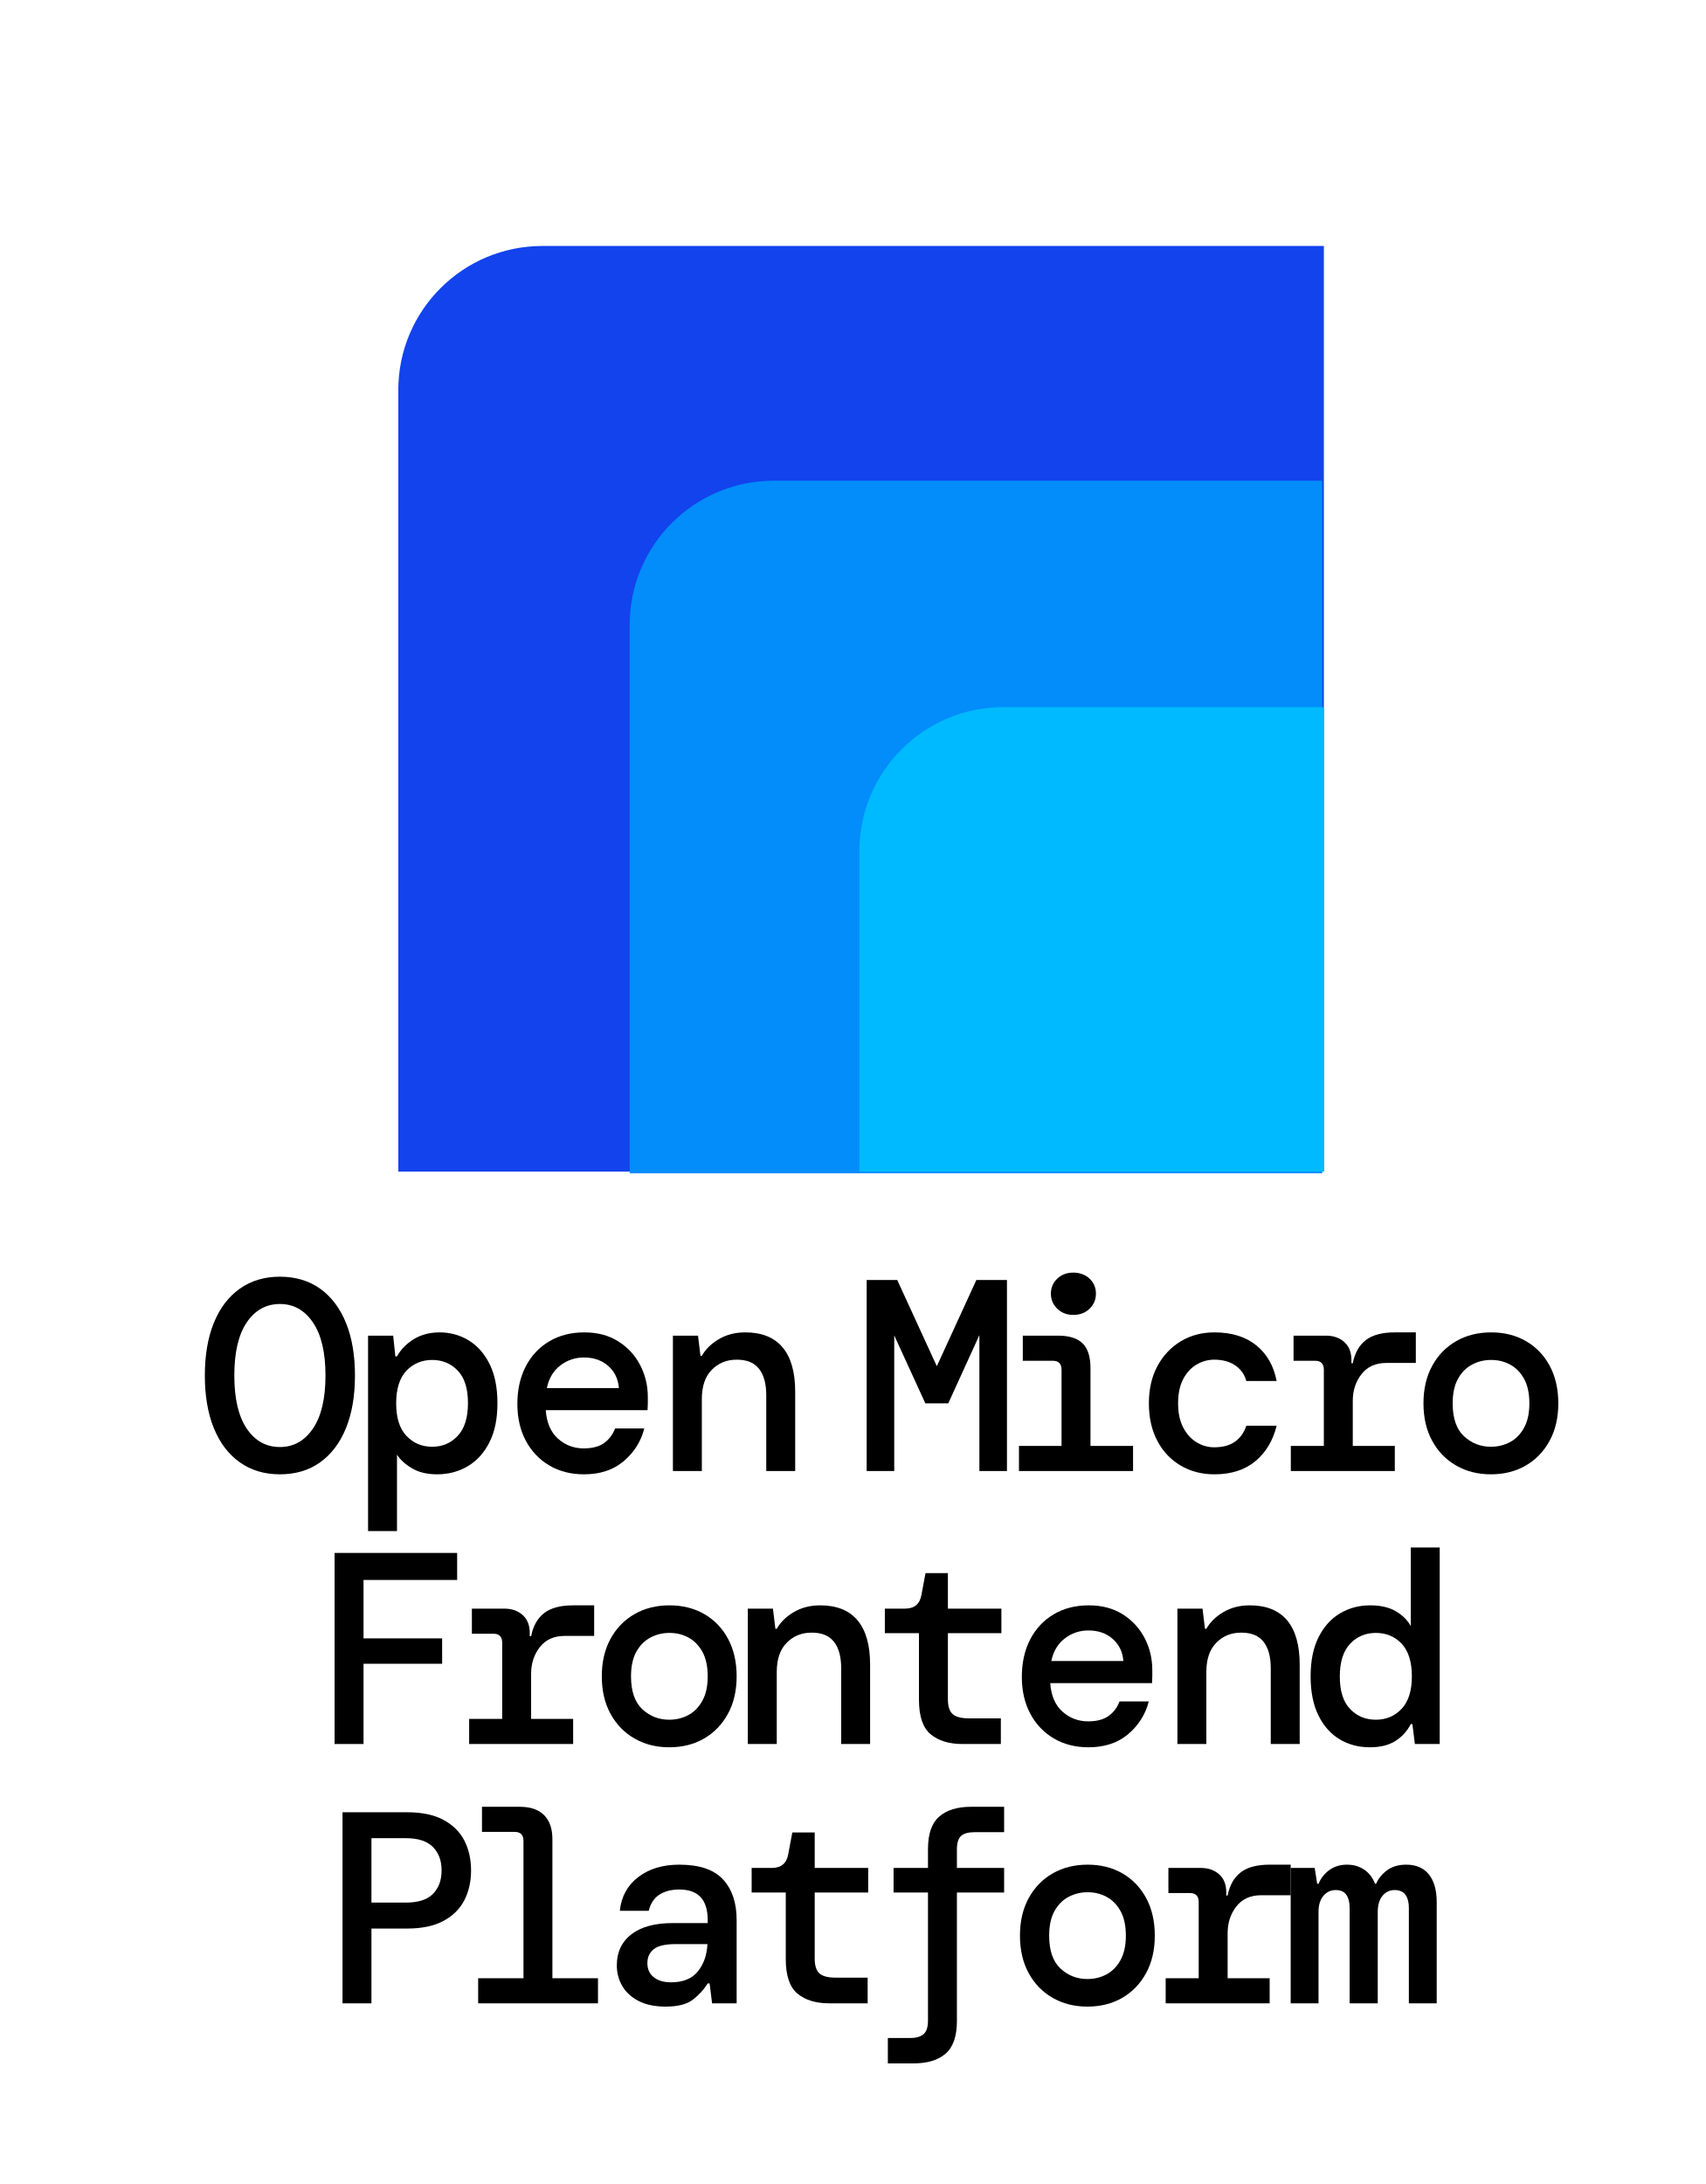
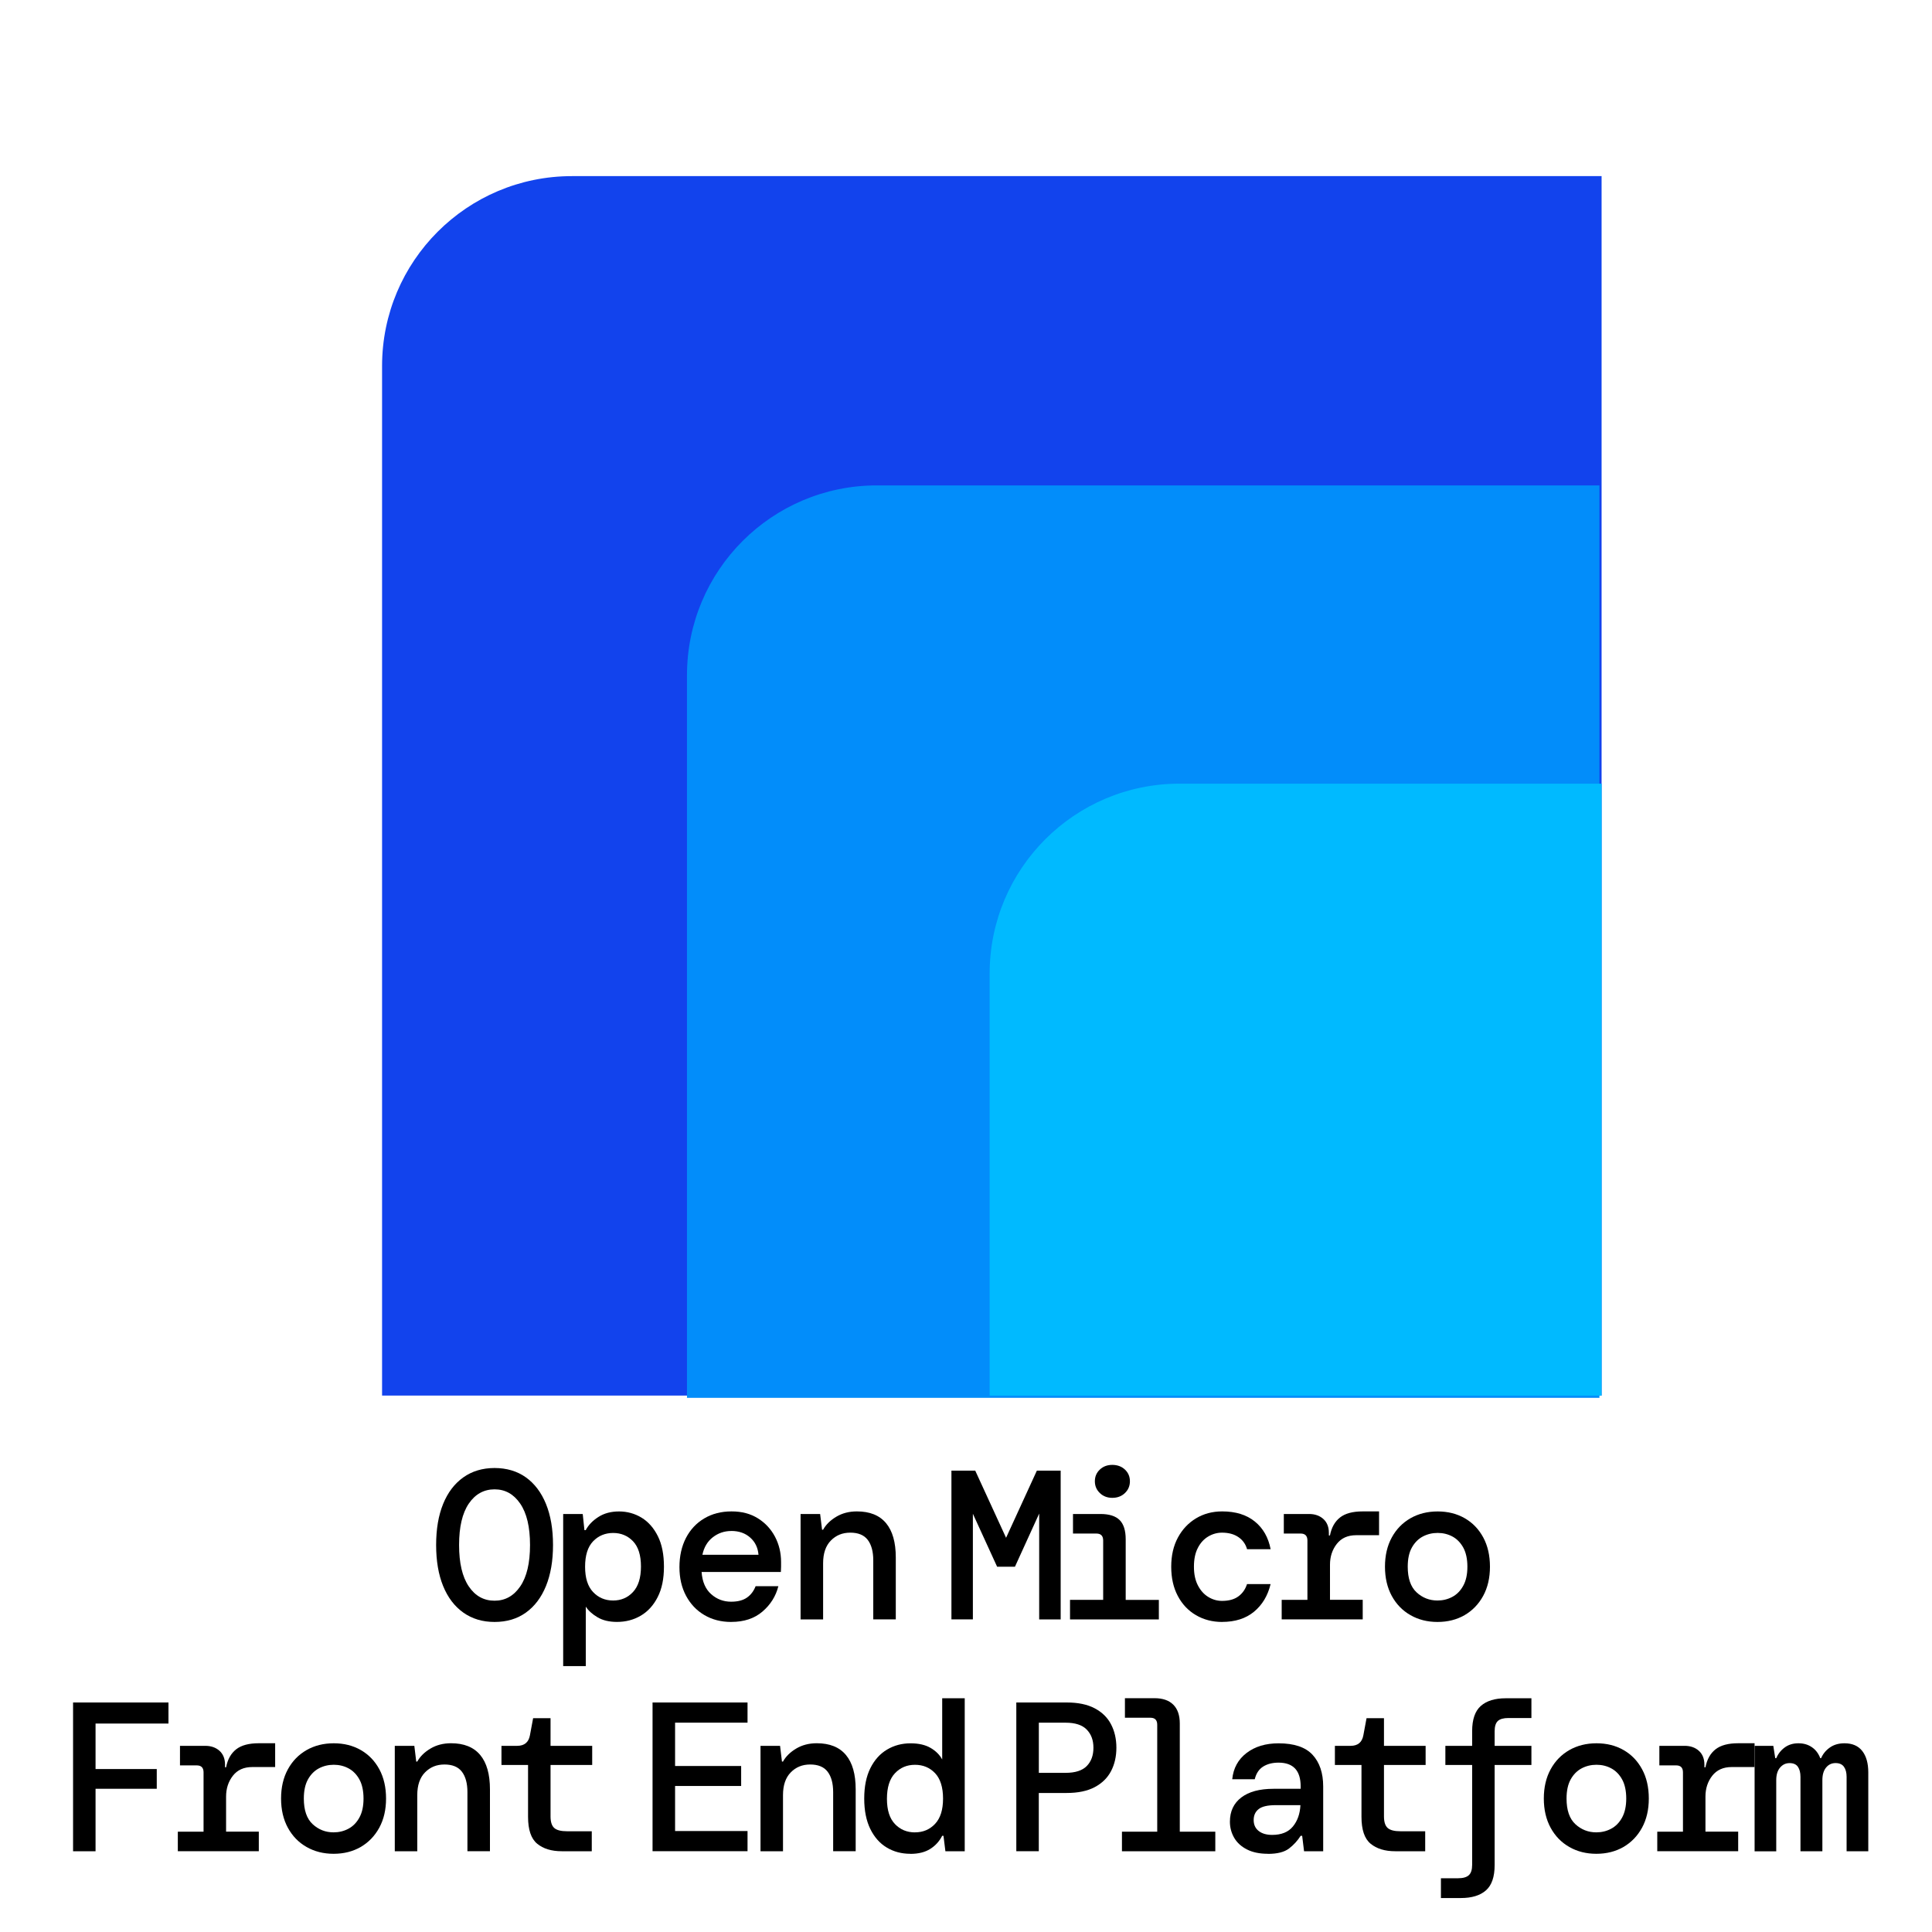
- <svg xmlns="http://www.w3.org/2000/svg" id="Layer_1" data-name="Layer 1" viewBox="0 0 500 640.08">
+ <svg xmlns="http://www.w3.org/2000/svg" id="Layer_1" data-name="Layer 1" viewBox="0 0 500 500">
  <defs>
    <style>
      .cls-1 {
-         fill: none;
+         fill: #028dfa;
      }

      .cls-2 {
-         fill: #028dfa;
+         fill: #00baff;
      }

      .cls-3 {
-         fill: #00baff;
-       }
- 
-       .cls-4 {
        fill: #1243ed;
      }
    </style>
  </defs>
  <g>
-     <rect class="cls-1" x="51.74" y="373.53" width="415.53" height="252.93" />
-     <path d="M82.04,432.09c-4.53,0-8.45-1.17-11.76-3.52-3.31-2.35-5.84-5.68-7.6-10-1.76-4.32-2.64-9.47-2.64-15.44s.88-11.12,2.64-15.44c1.76-4.32,4.29-7.65,7.6-10,3.31-2.35,7.23-3.52,11.76-3.52s8.52,1.17,11.8,3.52c3.28,2.35,5.8,5.68,7.56,10,1.76,4.32,2.64,9.47,2.64,15.44s-.88,11.12-2.64,15.44c-1.76,4.32-4.28,7.65-7.56,10-3.28,2.35-7.21,3.52-11.8,3.52ZM82.04,424.09c4,0,7.23-1.8,9.68-5.4,2.45-3.6,3.68-8.79,3.68-15.56s-1.23-11.96-3.68-15.56c-2.45-3.6-5.68-5.4-9.68-5.4s-7.29,1.8-9.72,5.4c-2.43,3.6-3.64,8.79-3.64,15.56s1.21,11.96,3.64,15.56c2.43,3.6,5.67,5.4,9.72,5.4Z" />
-     <path d="M107.88,448.73v-57.28h7.36l.64,6.08h.48c1.07-1.97,2.68-3.64,4.84-5,2.16-1.36,4.73-2.04,7.72-2.04s5.92.79,8.48,2.36c2.56,1.57,4.6,3.89,6.12,6.96,1.52,3.07,2.28,6.89,2.28,11.48s-.79,8.35-2.36,11.44c-1.57,3.09-3.69,5.43-6.36,7-2.67,1.57-5.65,2.36-8.96,2.36-2.93,0-5.39-.59-7.36-1.76-1.97-1.17-3.44-2.51-4.4-4v22.4h-8.48ZM126.68,424.01c2.99,0,5.48-1.07,7.48-3.2,2-2.13,3-5.33,3-9.6s-1-7.44-3-9.52c-2-2.08-4.49-3.12-7.48-3.12s-5.56,1.05-7.56,3.16c-2,2.11-3,5.29-3,9.56s1,7.39,3,9.52c2,2.13,4.52,3.2,7.56,3.2Z" />
-     <path d="M171.16,432.09c-3.84,0-7.23-.87-10.16-2.6-2.93-1.73-5.23-4.15-6.88-7.24-1.65-3.09-2.48-6.69-2.48-10.8s.81-7.81,2.44-10.96c1.63-3.15,3.92-5.6,6.88-7.36s6.39-2.64,10.28-2.64,7.15.87,9.92,2.6c2.77,1.73,4.92,4.04,6.44,6.92s2.28,6.05,2.28,9.52v1.72c0,.61-.03,1.29-.08,2.04h-29.84c.27,3.68,1.47,6.47,3.6,8.36,2.13,1.89,4.64,2.84,7.52,2.84,2.51,0,4.49-.52,5.96-1.56,1.47-1.04,2.55-2.47,3.24-4.28h8.56c-.96,3.79-2.96,6.97-6,9.56-3.04,2.59-6.93,3.88-11.68,3.88ZM171.16,397.85c-2.61,0-4.93.79-6.96,2.36-2.03,1.57-3.33,3.77-3.92,6.6h21.12c-.21-2.67-1.25-4.83-3.12-6.48-1.87-1.65-4.24-2.48-7.12-2.48Z" />
-     <path d="M197.23,431.13v-39.68h7.36l.72,5.92h.4c1.07-1.92,2.72-3.55,4.96-4.88,2.24-1.33,4.83-2,7.76-2,4.85,0,8.51,1.47,10.96,4.4,2.45,2.93,3.68,7.25,3.68,12.96v23.28h-8.48v-22.24c0-3.31-.69-5.87-2.08-7.68-1.39-1.81-3.57-2.72-6.56-2.72s-5.37.99-7.32,2.96c-1.95,1.97-2.92,4.83-2.92,8.56v21.12h-8.48Z" />
-     <path d="M254.02,431.13v-56h8.96l11.6,25.28,11.6-25.28h8.96v56h-8.08v-39.84l-9.12,20h-6.72l-9.12-19.92v39.76h-8.08Z" />
-     <path d="M298.66,431.13v-7.36h12.48v-22.32c0-1.76-.85-2.64-2.56-2.64h-8.8v-7.36h10.32c3.31,0,5.72.76,7.24,2.28,1.52,1.52,2.28,3.93,2.28,7.24v22.8h12.48v7.36h-33.44ZM314.58,385.37c-1.87,0-3.43-.6-4.68-1.8-1.25-1.2-1.88-2.68-1.88-4.44s.63-3.23,1.88-4.4c1.25-1.17,2.81-1.76,4.68-1.76s3.51.59,4.76,1.76c1.25,1.17,1.88,2.64,1.88,4.4s-.63,3.24-1.88,4.44c-1.25,1.2-2.84,1.8-4.76,1.8Z" />
-     <path d="M355.94,432.09c-3.68,0-6.97-.85-9.88-2.56-2.91-1.71-5.19-4.12-6.84-7.24-1.65-3.12-2.48-6.79-2.48-11s.84-7.87,2.52-10.96c1.68-3.09,3.96-5.51,6.84-7.24,2.88-1.73,6.16-2.6,9.84-2.6,5.07,0,9.16,1.27,12.28,3.8,3.12,2.53,5.11,6.01,5.96,10.44h-8.88c-.53-1.92-1.61-3.44-3.24-4.56-1.63-1.12-3.69-1.68-6.2-1.68-1.81,0-3.53.48-5.16,1.44-1.63.96-2.93,2.39-3.92,4.28-.99,1.89-1.48,4.25-1.48,7.08s.49,5.12,1.48,7.04c.99,1.92,2.29,3.37,3.92,4.36,1.63.99,3.35,1.48,5.16,1.48,2.56,0,4.61-.56,6.16-1.68,1.55-1.12,2.64-2.67,3.28-4.64h8.88c-1.07,4.37-3.15,7.84-6.24,10.4-3.09,2.56-7.09,3.84-12,3.84Z" />
-     <path d="M378.34,431.13v-7.36h9.68v-22.32c0-1.76-.85-2.64-2.56-2.64h-6.32v-7.36h9.52c2.19,0,3.97.63,5.36,1.88,1.39,1.25,2.08,3,2.08,5.24v.96h.4c.59-2.99,1.85-5.24,3.8-6.76,1.95-1.52,4.79-2.28,8.52-2.28h6.16v8.96h-8.64c-3.15,0-5.57,1.09-7.28,3.28-1.71,2.19-2.56,4.8-2.56,7.84v13.2h12.32v7.36h-30.48Z" />
-     <path d="M436.98,432.09c-3.79,0-7.17-.85-10.16-2.56-2.99-1.71-5.33-4.12-7.04-7.24-1.71-3.12-2.56-6.79-2.56-11s.85-7.88,2.56-11c1.71-3.12,4.05-5.53,7.04-7.24,2.99-1.71,6.4-2.56,10.24-2.56s7.24.85,10.2,2.56c2.96,1.71,5.28,4.12,6.96,7.24,1.68,3.12,2.52,6.79,2.52,11s-.85,7.88-2.56,11c-1.71,3.12-4.04,5.53-7,7.24-2.96,1.71-6.36,2.56-10.2,2.56ZM436.98,424.01c2.03,0,3.89-.45,5.6-1.36,1.71-.91,3.08-2.31,4.12-4.2,1.04-1.89,1.56-4.28,1.56-7.16s-.52-5.33-1.56-7.2c-1.04-1.87-2.4-3.25-4.08-4.16-1.68-.91-3.53-1.36-5.56-1.36s-3.89.45-5.6,1.36c-1.71.91-3.08,2.29-4.12,4.16-1.04,1.87-1.56,4.27-1.56,7.2,0,4.37,1.11,7.59,3.32,9.64,2.21,2.05,4.84,3.08,7.88,3.08Z" />
-     <path d="M98.07,511.13v-56h35.92v7.92h-27.44v17.12h23.04v7.44h-23.04v23.52h-8.48Z" />
-     <path d="M137.51,511.13v-7.36h9.68v-22.32c0-1.76-.85-2.64-2.56-2.64h-6.32v-7.36h9.52c2.19,0,3.97.63,5.36,1.88,1.39,1.25,2.08,3,2.08,5.24v.96h.4c.59-2.99,1.85-5.24,3.8-6.76,1.95-1.52,4.79-2.28,8.52-2.28h6.16v8.96h-8.64c-3.15,0-5.57,1.09-7.28,3.28-1.71,2.19-2.56,4.8-2.56,7.84v13.2h12.32v7.36h-30.48Z" />
-     <path d="M196.15,512.09c-3.79,0-7.17-.85-10.16-2.56-2.99-1.71-5.33-4.12-7.04-7.24-1.71-3.12-2.56-6.79-2.56-11s.85-7.88,2.56-11c1.71-3.12,4.05-5.53,7.04-7.24,2.99-1.71,6.4-2.56,10.24-2.56s7.24.85,10.2,2.56c2.96,1.71,5.28,4.12,6.96,7.24,1.68,3.12,2.52,6.79,2.52,11s-.85,7.88-2.56,11c-1.71,3.12-4.04,5.53-7,7.24-2.96,1.71-6.36,2.56-10.2,2.56ZM196.15,504.01c2.03,0,3.89-.45,5.6-1.36,1.71-.91,3.08-2.31,4.12-4.2,1.04-1.89,1.56-4.28,1.56-7.16s-.52-5.33-1.56-7.2c-1.04-1.87-2.4-3.25-4.08-4.16-1.68-.91-3.53-1.36-5.56-1.36s-3.89.45-5.6,1.36c-1.71.91-3.08,2.29-4.12,4.16-1.04,1.87-1.56,4.27-1.56,7.2,0,4.37,1.11,7.59,3.32,9.64,2.21,2.05,4.84,3.08,7.88,3.08Z" />
-     <path d="M219.19,511.13v-39.68h7.36l.72,5.92h.4c1.07-1.92,2.72-3.55,4.96-4.88s4.83-2,7.76-2c4.85,0,8.51,1.47,10.96,4.4,2.45,2.93,3.68,7.25,3.68,12.96v23.28h-8.48v-22.24c0-3.31-.69-5.87-2.08-7.68-1.39-1.81-3.57-2.72-6.56-2.72s-5.37.99-7.32,2.96c-1.95,1.97-2.92,4.83-2.92,8.56v21.12h-8.48Z" />
-     <path d="M282.07,511.13c-3.89,0-6.99-.95-9.28-2.84-2.29-1.89-3.44-5.27-3.44-10.12v-19.52h-10v-7.2h5.92c2.72,0,4.32-1.33,4.8-4l1.2-6.4h6.56v10.4h15.68v7.2h-15.68v19.36c0,2.08.47,3.53,1.4,4.36.93.83,2.55,1.24,4.84,1.24h9.28v7.52h-11.28Z" />
-     <path d="M319.02,512.09c-3.84,0-7.23-.87-10.16-2.6-2.93-1.73-5.23-4.15-6.88-7.24-1.65-3.09-2.48-6.69-2.48-10.8s.81-7.81,2.44-10.96c1.63-3.15,3.92-5.6,6.88-7.36,2.96-1.76,6.39-2.64,10.28-2.64s7.15.87,9.92,2.6c2.77,1.73,4.92,4.04,6.44,6.92,1.52,2.88,2.28,6.05,2.28,9.52v1.72c0,.61-.03,1.29-.08,2.04h-29.84c.27,3.68,1.47,6.47,3.6,8.36,2.13,1.89,4.64,2.84,7.52,2.84,2.51,0,4.49-.52,5.96-1.56,1.47-1.04,2.55-2.47,3.24-4.28h8.56c-.96,3.79-2.96,6.97-6,9.56-3.04,2.59-6.93,3.88-11.68,3.88ZM319.02,477.85c-2.61,0-4.93.79-6.96,2.36-2.03,1.57-3.33,3.77-3.92,6.6h21.12c-.21-2.67-1.25-4.83-3.12-6.48-1.87-1.65-4.24-2.48-7.12-2.48Z" />
-     <path d="M345.1,511.13v-39.68h7.36l.72,5.92h.4c1.07-1.92,2.72-3.55,4.96-4.88s4.83-2,7.76-2c4.85,0,8.51,1.47,10.96,4.4,2.45,2.93,3.68,7.25,3.68,12.96v23.28h-8.48v-22.24c0-3.31-.69-5.87-2.08-7.68-1.39-1.81-3.57-2.72-6.56-2.72s-5.37.99-7.32,2.96c-1.95,1.97-2.92,4.83-2.92,8.56v21.12h-8.48Z" />
-     <path d="M401.5,512.09c-3.31,0-6.27-.79-8.88-2.36-2.61-1.57-4.68-3.91-6.2-7-1.52-3.09-2.28-6.91-2.28-11.44s.77-8.35,2.32-11.44c1.55-3.09,3.64-5.43,6.28-7,2.64-1.57,5.59-2.36,8.84-2.36,3.04,0,5.55.57,7.52,1.72,1.97,1.15,3.44,2.6,4.4,4.36v-23.04h8.48v57.6h-7.28l-.72-5.84h-.48c-1.07,2.08-2.57,3.73-4.52,4.96-1.95,1.23-4.44,1.84-7.48,1.84ZM403.26,504.01c3.04,0,5.56-1.07,7.56-3.2,2-2.13,3-5.31,3-9.52s-1-7.45-3-9.56c-2-2.11-4.52-3.16-7.56-3.16s-5.56,1.07-7.56,3.2c-2,2.13-3,5.33-3,9.6s1,7.37,3,9.48c2,2.11,4.52,3.16,7.56,3.16Z" />
-     <path d="M100.39,587.13v-56h18.96c4.27,0,7.79.73,10.56,2.2,2.77,1.47,4.83,3.48,6.16,6.04,1.33,2.56,2,5.49,2,8.8s-.67,6.24-2,8.8c-1.33,2.56-3.39,4.57-6.16,6.04-2.77,1.47-6.29,2.2-10.56,2.2h-10.48v21.92h-8.48ZM108.87,557.61h10.08c3.63,0,6.28-.85,7.96-2.56,1.68-1.71,2.52-4,2.52-6.88s-.84-5.11-2.52-6.84c-1.68-1.73-4.33-2.6-7.96-2.6h-10.08v18.88Z" />
-     <path d="M140.15,587.13v-7.36h13.28v-40.24c0-1.76-.85-2.64-2.56-2.64h-9.6v-7.36h11.12c3.09,0,5.45.81,7.08,2.44,1.63,1.63,2.44,3.99,2.44,7.08v40.72h13.36v7.36h-35.12Z" />
-     <path d="M195.11,588.09c-3.15,0-5.79-.55-7.92-1.64-2.13-1.09-3.73-2.56-4.8-4.4-1.07-1.84-1.6-3.85-1.6-6.04,0-3.89,1.43-6.93,4.28-9.12,2.85-2.19,6.89-3.28,12.12-3.28h10.24v-.88c0-5.97-2.77-8.96-8.32-8.96-2.29,0-4.23.49-5.8,1.48-1.57.99-2.63,2.57-3.16,4.76h-8.48c.43-4.16,2.23-7.45,5.4-9.88,3.17-2.43,7.19-3.64,12.04-3.64,5.87,0,10.13,1.44,12.8,4.32,2.67,2.88,4,6.85,4,11.92v24.4h-7.2l-.72-5.84h-.56c-1.17,1.87-2.64,3.47-4.4,4.8-1.76,1.33-4.4,2-7.92,2ZM196.71,580.97c3.47,0,6.07-1.05,7.8-3.16,1.73-2.11,2.68-4.79,2.84-8.04h-9.28c-3.04,0-5.19.49-6.44,1.48-1.25.99-1.88,2.36-1.88,4.12s.63,3.13,1.88,4.12c1.25.99,2.95,1.48,5.08,1.48Z" />
-     <path d="M243.03,587.13c-3.89,0-6.99-.95-9.28-2.84-2.29-1.89-3.44-5.27-3.44-10.12v-19.52h-10v-7.2h5.92c2.72,0,4.32-1.33,4.8-4l1.2-6.4h6.56v10.4h15.68v7.2h-15.68v19.36c0,2.08.47,3.53,1.4,4.36.93.83,2.55,1.24,4.84,1.24h9.28v7.52h-11.28Z" />
-     <path d="M260.23,604.73v-7.44h6.48c1.87,0,3.21-.39,4.04-1.16.83-.77,1.24-2.07,1.24-3.88v-37.6h-10.08v-7.2h10.08v-5.52c0-4.43,1.09-7.6,3.28-9.52,2.19-1.92,5.31-2.88,9.36-2.88h9.68v7.44h-8.64c-1.87,0-3.2.37-4,1.12-.8.75-1.2,2.05-1.2,3.92v5.44h13.84v7.2h-13.84v37.68c0,4.43-1.09,7.6-3.28,9.52-2.19,1.92-5.33,2.88-9.44,2.88h-7.52Z" />
-     <path d="M318.71,588.09c-3.79,0-7.17-.85-10.16-2.56-2.99-1.71-5.33-4.12-7.04-7.24-1.71-3.12-2.56-6.79-2.56-11s.85-7.88,2.56-11c1.71-3.12,4.05-5.53,7.04-7.24,2.99-1.71,6.4-2.56,10.24-2.56s7.24.85,10.2,2.56c2.96,1.71,5.28,4.12,6.96,7.24,1.68,3.12,2.52,6.79,2.52,11s-.85,7.88-2.56,11c-1.71,3.12-4.04,5.53-7,7.24-2.96,1.71-6.36,2.56-10.2,2.56ZM318.71,580.01c2.03,0,3.89-.45,5.6-1.36,1.71-.91,3.08-2.31,4.12-4.2,1.04-1.89,1.56-4.28,1.56-7.16s-.52-5.33-1.56-7.2c-1.04-1.87-2.4-3.25-4.08-4.16-1.68-.91-3.53-1.36-5.56-1.36s-3.89.45-5.6,1.36c-1.71.91-3.08,2.29-4.12,4.16-1.04,1.87-1.56,4.27-1.56,7.2,0,4.37,1.11,7.59,3.32,9.64,2.21,2.05,4.84,3.08,7.88,3.08Z" />
-     <path d="M341.66,587.13v-7.36h9.68v-22.32c0-1.76-.85-2.64-2.56-2.64h-6.32v-7.36h9.52c2.19,0,3.97.63,5.36,1.88,1.39,1.25,2.08,3,2.08,5.24v.96h.4c.59-2.99,1.85-5.24,3.8-6.76,1.95-1.52,4.79-2.28,8.52-2.28h6.16v8.96h-8.64c-3.15,0-5.57,1.09-7.28,3.28-1.71,2.19-2.56,4.8-2.56,7.84v13.2h12.32v7.36h-30.48Z" />
-     <path d="M378.3,587.13v-39.68h7.04l.72,4.64h.4c.69-1.65,1.76-3,3.2-4.04s3.15-1.56,5.12-1.56,3.6.48,5.04,1.44c1.44.96,2.51,2.35,3.2,4.16h.32c.69-1.6,1.79-2.93,3.28-4,1.49-1.07,3.33-1.6,5.52-1.6,2.93,0,5.16.96,6.68,2.88s2.28,4.61,2.28,8.08v29.68h-8.16v-28c0-1.6-.33-2.87-1-3.8-.67-.93-1.72-1.4-3.16-1.4s-2.63.56-3.56,1.68c-.93,1.12-1.4,2.69-1.4,4.72v26.8h-8.24v-28c0-1.6-.32-2.87-.96-3.8-.64-.93-1.68-1.4-3.12-1.4s-2.64.56-3.6,1.68c-.96,1.12-1.44,2.69-1.44,4.72v26.8h-8.16Z" />
+     <path d="M127.99,419.76c-3.12,0-5.81-.81-8.08-2.42-2.27-1.61-4.02-3.91-5.23-6.88-1.21-2.97-1.81-6.51-1.81-10.62s.6-7.64,1.81-10.62c1.21-2.97,2.95-5.26,5.23-6.88,2.27-1.61,4.97-2.42,8.08-2.42s5.86.81,8.11,2.42c2.25,1.61,3.99,3.91,5.2,6.88,1.21,2.97,1.82,6.51,1.82,10.62s-.61,7.64-1.82,10.62c-1.21,2.97-2.94,5.26-5.2,6.88s-4.96,2.42-8.11,2.42ZM127.99,414.26c2.75,0,4.97-1.24,6.65-3.71,1.69-2.47,2.53-6.04,2.53-10.7s-.84-8.22-2.53-10.7c-1.69-2.48-3.9-3.71-6.65-3.71s-5.01,1.24-6.68,3.71c-1.67,2.47-2.5,6.04-2.5,10.7s.83,8.22,2.5,10.7c1.67,2.48,3.9,3.71,6.68,3.71Z" />
+     <path d="M145.75,431.2v-39.38h5.06l.44,4.18h.33c.73-1.36,1.84-2.5,3.33-3.44,1.48-.94,3.25-1.4,5.31-1.4s4.07.54,5.83,1.62c1.76,1.08,3.16,2.68,4.21,4.79s1.57,4.74,1.57,7.89-.54,5.74-1.62,7.86c-1.08,2.13-2.54,3.73-4.37,4.81-1.83,1.08-3.89,1.62-6.16,1.62-2.02,0-3.7-.4-5.06-1.21-1.36-.81-2.36-1.72-3.02-2.75v15.4h-5.83ZM158.68,414.21c2.05,0,3.77-.73,5.14-2.2s2.06-3.67,2.06-6.6-.69-5.11-2.06-6.54c-1.38-1.43-3.09-2.14-5.14-2.14s-3.82.72-5.2,2.17c-1.38,1.45-2.06,3.64-2.06,6.57s.69,5.08,2.06,6.54,3.11,2.2,5.2,2.2Z" />
+     <path d="M189.26,419.76c-2.64,0-4.97-.6-6.98-1.79-2.02-1.19-3.59-2.85-4.73-4.98-1.14-2.13-1.71-4.6-1.71-7.42s.56-5.37,1.68-7.54c1.12-2.16,2.69-3.85,4.73-5.06,2.03-1.21,4.39-1.82,7.07-1.82s4.91.6,6.82,1.79c1.91,1.19,3.38,2.78,4.43,4.76,1.04,1.98,1.57,4.16,1.57,6.54v1.18c0,.42-.02.89-.05,1.4h-20.52c.18,2.53,1.01,4.45,2.48,5.75,1.47,1.3,3.19,1.95,5.17,1.95,1.72,0,3.09-.36,4.1-1.07,1.01-.71,1.75-1.7,2.23-2.94h5.89c-.66,2.6-2.04,4.79-4.12,6.57-2.09,1.78-4.77,2.67-8.03,2.67ZM189.26,396.22c-1.8,0-3.39.54-4.78,1.62-1.39,1.08-2.29,2.59-2.7,4.54h14.52c-.15-1.83-.86-3.32-2.15-4.46-1.28-1.14-2.91-1.71-4.9-1.71Z" />
+     <path d="M207.19,419.1v-27.28h5.06l.5,4.07h.27c.73-1.32,1.87-2.44,3.41-3.36,1.54-.92,3.32-1.38,5.33-1.38,3.34,0,5.85,1.01,7.54,3.03,1.69,2.02,2.53,4.99,2.53,8.91v16h-5.83v-15.29c0-2.27-.48-4.03-1.43-5.28-.95-1.25-2.46-1.87-4.51-1.87s-3.69.68-5.03,2.04c-1.34,1.36-2.01,3.32-2.01,5.89v14.52h-5.83Z" />
+     <path d="M246.23,419.1v-38.5h6.16l7.98,17.38,7.97-17.38h6.16v38.5h-5.56v-27.39l-6.27,13.75h-4.62l-6.27-13.7v27.33h-5.56Z" />
+     <path d="M276.92,419.1v-5.06h8.58v-15.35c0-1.21-.59-1.81-1.76-1.81h-6.05v-5.06h7.09c2.27,0,3.93.52,4.98,1.57s1.57,2.71,1.57,4.98v15.68h8.58v5.06h-22.99ZM287.86,387.64c-1.28,0-2.36-.41-3.22-1.24-.86-.83-1.29-1.84-1.29-3.05s.43-2.22,1.29-3.03c.86-.81,1.93-1.21,3.22-1.21s2.41.4,3.27,1.21c.86.81,1.29,1.82,1.29,3.03s-.43,2.23-1.29,3.05c-.86.83-1.95,1.24-3.27,1.24Z" />
+     <path d="M316.3,419.76c-2.53,0-4.79-.59-6.79-1.76-2-1.17-3.57-2.83-4.7-4.98-1.14-2.15-1.7-4.67-1.7-7.56s.58-5.41,1.73-7.54c1.15-2.13,2.72-3.79,4.7-4.98,1.98-1.19,4.23-1.79,6.76-1.79,3.48,0,6.3.87,8.44,2.61,2.15,1.74,3.51,4.13,4.1,7.18h-6.1c-.37-1.32-1.11-2.36-2.23-3.13-1.12-.77-2.54-1.16-4.26-1.16-1.25,0-2.43.33-3.55.99-1.12.66-2.02,1.64-2.69,2.94-.68,1.3-1.02,2.92-1.02,4.87s.34,3.52,1.02,4.84c.68,1.32,1.58,2.32,2.69,3,1.12.68,2.3,1.02,3.55,1.02,1.76,0,3.17-.38,4.23-1.16,1.06-.77,1.81-1.83,2.25-3.19h6.1c-.73,3.01-2.16,5.39-4.29,7.15-2.13,1.76-4.88,2.64-8.25,2.64Z" />
+     <path d="M331.7,419.1v-5.06h6.66v-15.35c0-1.21-.59-1.81-1.76-1.81h-4.35v-5.06h6.54c1.5,0,2.73.43,3.69,1.29.95.86,1.43,2.06,1.43,3.6v.66h.28c.4-2.05,1.27-3.6,2.61-4.65,1.34-1.05,3.29-1.57,5.86-1.57h4.24v6.16h-5.94c-2.16,0-3.83.75-5,2.25-1.17,1.5-1.76,3.3-1.76,5.39v9.08h8.47v5.06h-20.96Z" />
+     <path d="M372.01,419.76c-2.6,0-4.93-.59-6.98-1.76-2.05-1.17-3.67-2.83-4.84-4.98-1.17-2.15-1.76-4.67-1.76-7.56s.59-5.42,1.76-7.56c1.17-2.15,2.79-3.8,4.84-4.98,2.05-1.17,4.4-1.76,7.04-1.76s4.98.59,7.01,1.76,3.63,2.83,4.79,4.98c1.15,2.14,1.73,4.67,1.73,7.56s-.59,5.42-1.76,7.56c-1.17,2.14-2.78,3.8-4.81,4.98-2.03,1.17-4.37,1.76-7.01,1.76ZM372.01,414.21c1.39,0,2.68-.31,3.85-.94,1.17-.62,2.12-1.59,2.83-2.89.72-1.3,1.07-2.94,1.07-4.92s-.36-3.67-1.07-4.95c-.71-1.28-1.65-2.24-2.8-2.86-1.16-.62-2.43-.93-3.82-.93s-2.68.31-3.85.93c-1.17.62-2.12,1.58-2.83,2.86-.72,1.28-1.07,2.93-1.07,4.95,0,3.01.76,5.22,2.28,6.63,1.52,1.41,3.33,2.12,5.42,2.12Z" />
+     <path d="M18.91,479.1v-38.5h24.69v5.45h-18.87v11.77h15.84v5.12h-15.84v16.17h-5.83Z" />
+     <path d="M46.02,479.1v-5.06h6.66v-15.35c0-1.21-.59-1.81-1.76-1.81h-4.34v-5.06h6.54c1.5,0,2.73.43,3.69,1.29.95.86,1.43,2.06,1.43,3.6v.66h.27c.4-2.05,1.27-3.6,2.61-4.65,1.34-1.05,3.29-1.57,5.86-1.57h4.23v6.16h-5.94c-2.16,0-3.83.75-5,2.25-1.17,1.5-1.76,3.3-1.76,5.39v9.08h8.47v5.06h-20.96Z" />
+     <path d="M86.33,479.76c-2.6,0-4.93-.59-6.99-1.76-2.05-1.17-3.67-2.83-4.84-4.98-1.17-2.15-1.76-4.67-1.76-7.56s.59-5.42,1.76-7.56c1.17-2.15,2.79-3.8,4.84-4.98,2.05-1.17,4.4-1.76,7.04-1.76s4.98.59,7.01,1.76,3.63,2.83,4.79,4.98c1.15,2.14,1.73,4.67,1.73,7.56s-.59,5.42-1.76,7.56c-1.17,2.14-2.78,3.8-4.81,4.98-2.03,1.17-4.37,1.76-7.01,1.76ZM86.33,474.21c1.39,0,2.68-.31,3.85-.94,1.17-.62,2.12-1.59,2.83-2.89.72-1.3,1.07-2.94,1.07-4.92s-.36-3.67-1.07-4.95c-.71-1.28-1.65-2.24-2.81-2.86-1.15-.62-2.43-.93-3.82-.93s-2.68.31-3.85.93c-1.17.62-2.12,1.58-2.83,2.86-.71,1.28-1.07,2.93-1.07,4.95,0,3.01.76,5.22,2.28,6.63,1.52,1.41,3.33,2.12,5.42,2.12Z" />
+     <path d="M102.17,479.1v-27.28h5.06l.49,4.07h.27c.73-1.32,1.87-2.44,3.41-3.36,1.54-.92,3.32-1.38,5.33-1.38,3.34,0,5.85,1.01,7.54,3.03,1.69,2.02,2.53,4.99,2.53,8.91v16h-5.83v-15.29c0-2.27-.48-4.03-1.43-5.28-.95-1.25-2.46-1.87-4.51-1.87s-3.69.68-5.03,2.04c-1.34,1.36-2.01,3.32-2.01,5.89v14.52h-5.83Z" />
+     <path d="M145.4,479.1c-2.68,0-4.8-.65-6.38-1.95-1.58-1.3-2.36-3.62-2.36-6.96v-13.42h-6.88v-4.95h4.07c1.87,0,2.97-.92,3.3-2.75l.82-4.4h4.51v7.15h10.78v4.95h-10.78v13.31c0,1.43.32,2.43.96,3,.64.57,1.75.85,3.33.85h6.38v5.17h-7.75Z" />
+     <path d="M168.88,479.1v-38.5h24.58v5.22h-18.75v11.22h17.1v5.17h-17.1v11.66h18.75v5.22h-24.58Z" />
+     <path d="M196.82,479.1v-27.28h5.06l.49,4.07h.27c.73-1.32,1.87-2.44,3.41-3.36,1.54-.92,3.32-1.38,5.33-1.38,3.34,0,5.85,1.01,7.54,3.03,1.69,2.02,2.53,4.99,2.53,8.91v16h-5.83v-15.29c0-2.27-.48-4.03-1.43-5.28-.95-1.25-2.46-1.87-4.51-1.87s-3.69.68-5.03,2.04c-1.34,1.36-2.01,3.32-2.01,5.89v14.52h-5.83Z" />
+     <path d="M235.59,479.76c-2.27,0-4.31-.54-6.1-1.62-1.8-1.08-3.22-2.69-4.26-4.81-1.04-2.13-1.57-4.75-1.57-7.86s.53-5.74,1.59-7.87c1.06-2.13,2.5-3.73,4.32-4.81,1.81-1.08,3.84-1.62,6.08-1.62,2.09,0,3.81.39,5.17,1.18,1.36.79,2.36,1.79,3.02,3v-15.84h5.83v39.6h-5l-.5-4.01h-.33c-.73,1.43-1.77,2.57-3.11,3.41-1.34.84-3.05,1.27-5.14,1.27ZM236.8,474.21c2.09,0,3.82-.73,5.2-2.2s2.06-3.65,2.06-6.54-.69-5.12-2.06-6.57c-1.38-1.45-3.11-2.17-5.2-2.17s-3.82.73-5.2,2.2-2.06,3.67-2.06,6.6.69,5.07,2.06,6.52c1.38,1.45,3.11,2.17,5.2,2.17Z" />
+     <path d="M263.02,479.1v-38.5h13.03c2.93,0,5.35.5,7.26,1.51,1.91,1.01,3.32,2.39,4.23,4.15.92,1.76,1.38,3.78,1.38,6.05s-.46,4.29-1.38,6.05c-.92,1.76-2.33,3.14-4.23,4.15-1.91,1.01-4.33,1.51-7.26,1.51h-7.21v15.07h-5.83ZM268.85,458.81h6.93c2.49,0,4.32-.59,5.47-1.76s1.73-2.75,1.73-4.73-.58-3.51-1.73-4.7-2.98-1.79-5.47-1.79h-6.93v12.98Z" />
+     <path d="M290.36,479.1v-5.06h9.13v-27.67c0-1.21-.59-1.82-1.76-1.82h-6.6v-5.06h7.65c2.13,0,3.75.56,4.87,1.68,1.12,1.12,1.68,2.74,1.68,4.87v28h9.19v5.06h-24.15Z" />
+     <path d="M328.14,479.76c-2.16,0-3.98-.38-5.44-1.13-1.47-.75-2.57-1.76-3.3-3.02-.73-1.27-1.1-2.65-1.1-4.15,0-2.68.98-4.77,2.94-6.27,1.96-1.5,4.74-2.25,8.33-2.25h7.04v-.61c0-4.11-1.91-6.16-5.72-6.16-1.58,0-2.91.34-3.99,1.02-1.08.68-1.81,1.77-2.17,3.27h-5.83c.29-2.86,1.53-5.12,3.71-6.79,2.18-1.67,4.94-2.5,8.28-2.5,4.03,0,6.97.99,8.8,2.97,1.83,1.98,2.75,4.71,2.75,8.19v16.78h-4.95l-.49-4.01h-.39c-.81,1.28-1.81,2.38-3.02,3.3s-3.03,1.38-5.45,1.38ZM329.24,474.87c2.38,0,4.17-.72,5.36-2.17,1.19-1.45,1.84-3.29,1.95-5.53h-6.38c-2.09,0-3.57.34-4.43,1.02-.86.68-1.29,1.62-1.29,2.83s.43,2.15,1.29,2.83c.86.68,2.03,1.02,3.49,1.02Z" />
+     <path d="M361.09,479.1c-2.68,0-4.8-.65-6.38-1.95-1.58-1.3-2.36-3.62-2.36-6.96v-13.42h-6.88v-4.95h4.07c1.87,0,2.97-.92,3.3-2.75l.82-4.4h4.51v7.15h10.78v4.95h-10.78v13.31c0,1.43.32,2.43.96,3,.64.57,1.75.85,3.33.85h6.38v5.17h-7.75Z" />
+     <path d="M372.91,491.2v-5.11h4.45c1.28,0,2.21-.27,2.78-.8.57-.53.85-1.42.85-2.67v-25.85h-6.93v-4.95h6.93v-3.79c0-3.04.75-5.22,2.25-6.54,1.5-1.32,3.65-1.98,6.43-1.98h6.66v5.11h-5.94c-1.28,0-2.2.26-2.75.77-.55.51-.83,1.41-.83,2.7v3.74h9.52v4.95h-9.52v25.91c0,3.04-.75,5.22-2.25,6.54-1.5,1.32-3.67,1.98-6.49,1.98h-5.17Z" />
+     <path d="M413.12,479.76c-2.6,0-4.93-.59-6.98-1.76-2.05-1.17-3.67-2.83-4.84-4.98-1.17-2.15-1.76-4.67-1.76-7.56s.59-5.42,1.76-7.56c1.17-2.15,2.79-3.8,4.84-4.98,2.05-1.17,4.4-1.76,7.04-1.76s4.98.59,7.01,1.76c2.04,1.17,3.63,2.83,4.79,4.98,1.16,2.14,1.73,4.67,1.73,7.56s-.59,5.42-1.76,7.56c-1.17,2.14-2.78,3.8-4.81,4.98-2.04,1.17-4.37,1.76-7.01,1.76ZM413.12,474.21c1.39,0,2.68-.31,3.85-.94,1.17-.62,2.12-1.59,2.83-2.89.71-1.3,1.07-2.94,1.07-4.92s-.36-3.67-1.07-4.95c-.71-1.28-1.65-2.24-2.81-2.86-1.15-.62-2.43-.93-3.82-.93s-2.68.31-3.85.93c-1.17.62-2.12,1.58-2.83,2.86-.71,1.28-1.07,2.93-1.07,4.95,0,3.01.76,5.22,2.28,6.63,1.52,1.41,3.33,2.12,5.42,2.12Z" />
+     <path d="M428.9,479.1v-5.06h6.65v-15.35c0-1.21-.59-1.81-1.76-1.81h-4.35v-5.06h6.54c1.5,0,2.73.43,3.69,1.29.95.86,1.43,2.06,1.43,3.6v.66h.27c.4-2.05,1.27-3.6,2.61-4.65,1.34-1.05,3.29-1.57,5.86-1.57h4.24v6.16h-5.94c-2.16,0-3.83.75-5.01,2.25-1.17,1.5-1.76,3.3-1.76,5.39v9.08h8.47v5.06h-20.95Z" />
+     <path d="M454.09,479.1v-27.28h4.84l.5,3.19h.27c.48-1.14,1.21-2.06,2.2-2.78s2.16-1.07,3.52-1.07,2.48.33,3.46.99c.99.66,1.72,1.61,2.2,2.86h.22c.48-1.1,1.23-2.02,2.26-2.75,1.03-.73,2.29-1.1,3.79-1.1,2.02,0,3.55.66,4.59,1.98s1.57,3.17,1.57,5.55v20.41h-5.61v-19.25c0-1.1-.23-1.97-.69-2.61-.46-.64-1.18-.96-2.17-.96s-1.81.38-2.45,1.16c-.64.77-.96,1.85-.96,3.25v18.42h-5.67v-19.25c0-1.1-.22-1.97-.66-2.61-.44-.64-1.16-.96-2.15-.96s-1.81.38-2.47,1.16c-.66.77-.99,1.85-.99,3.25v18.42h-5.61Z" />
  </g>
  <g id="layer1">
-     <path id="rect2727" class="cls-4" d="M158.98,72.09h229.05v271.29H116.74V114.33c0-23.33,18.91-42.24,42.24-42.24Z" />
+     <path id="rect2727" class="cls-3" d="M148.02,45.57h266.47v315.61H98.88V94.72c0-27.14,22-49.14,49.14-49.14Z" />
  </g>
  <g id="layer2">
-     <path id="rect6963" class="cls-2" d="M226.8,140.89h160.74v202.98h-202.98v-160.74c0-23.33,18.91-42.24,42.24-42.24h0Z" />
+     <path id="rect6963" class="cls-1" d="M226.93,125.62h187v236.14h-236.14v-187c0-27.14,22-49.14,49.14-49.14h0Z" />
  </g>
  <g id="layer3">
-     <path id="rect12826" class="cls-3" d="M294.13,207.24h93.9v136.14h-136.14v-93.9c0-23.33,18.91-42.24,42.24-42.24h0Z" />
+     <path id="rect12826" class="cls-2" d="M305.26,202.81h109.24v158.38h-158.38v-109.24c0-27.14,22-49.14,49.14-49.14h0Z" />
  </g>
</svg>
